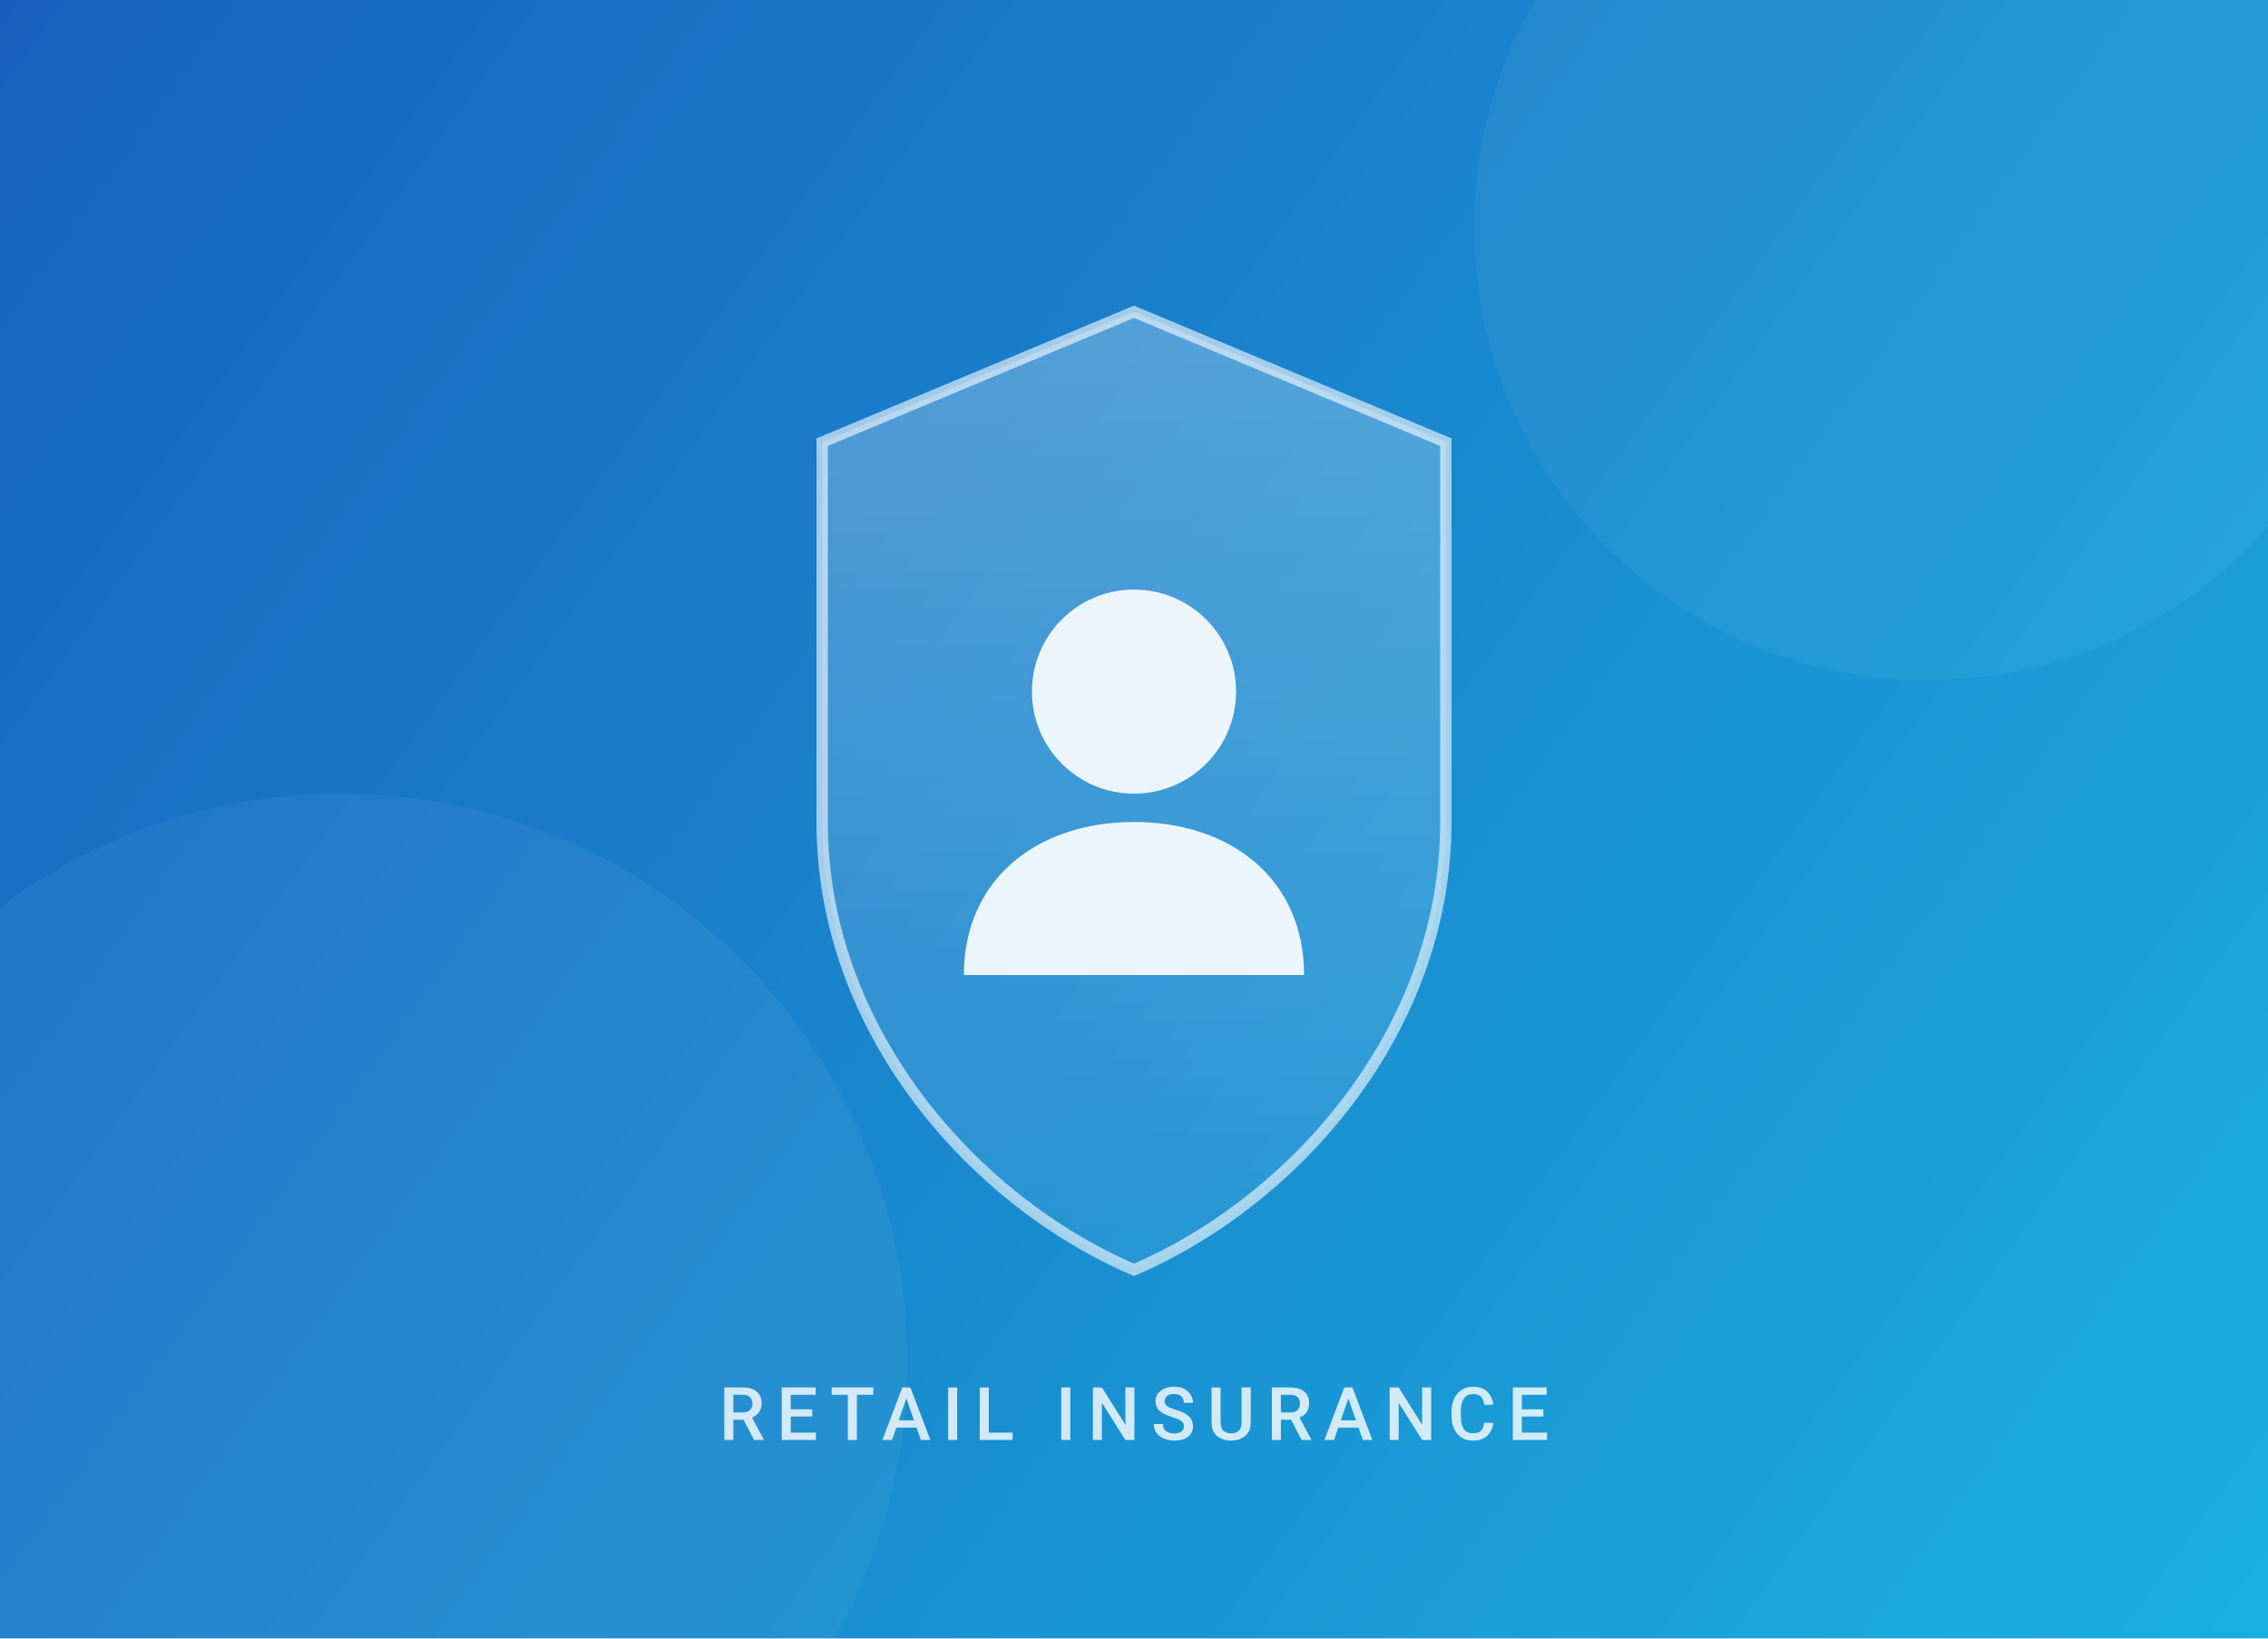
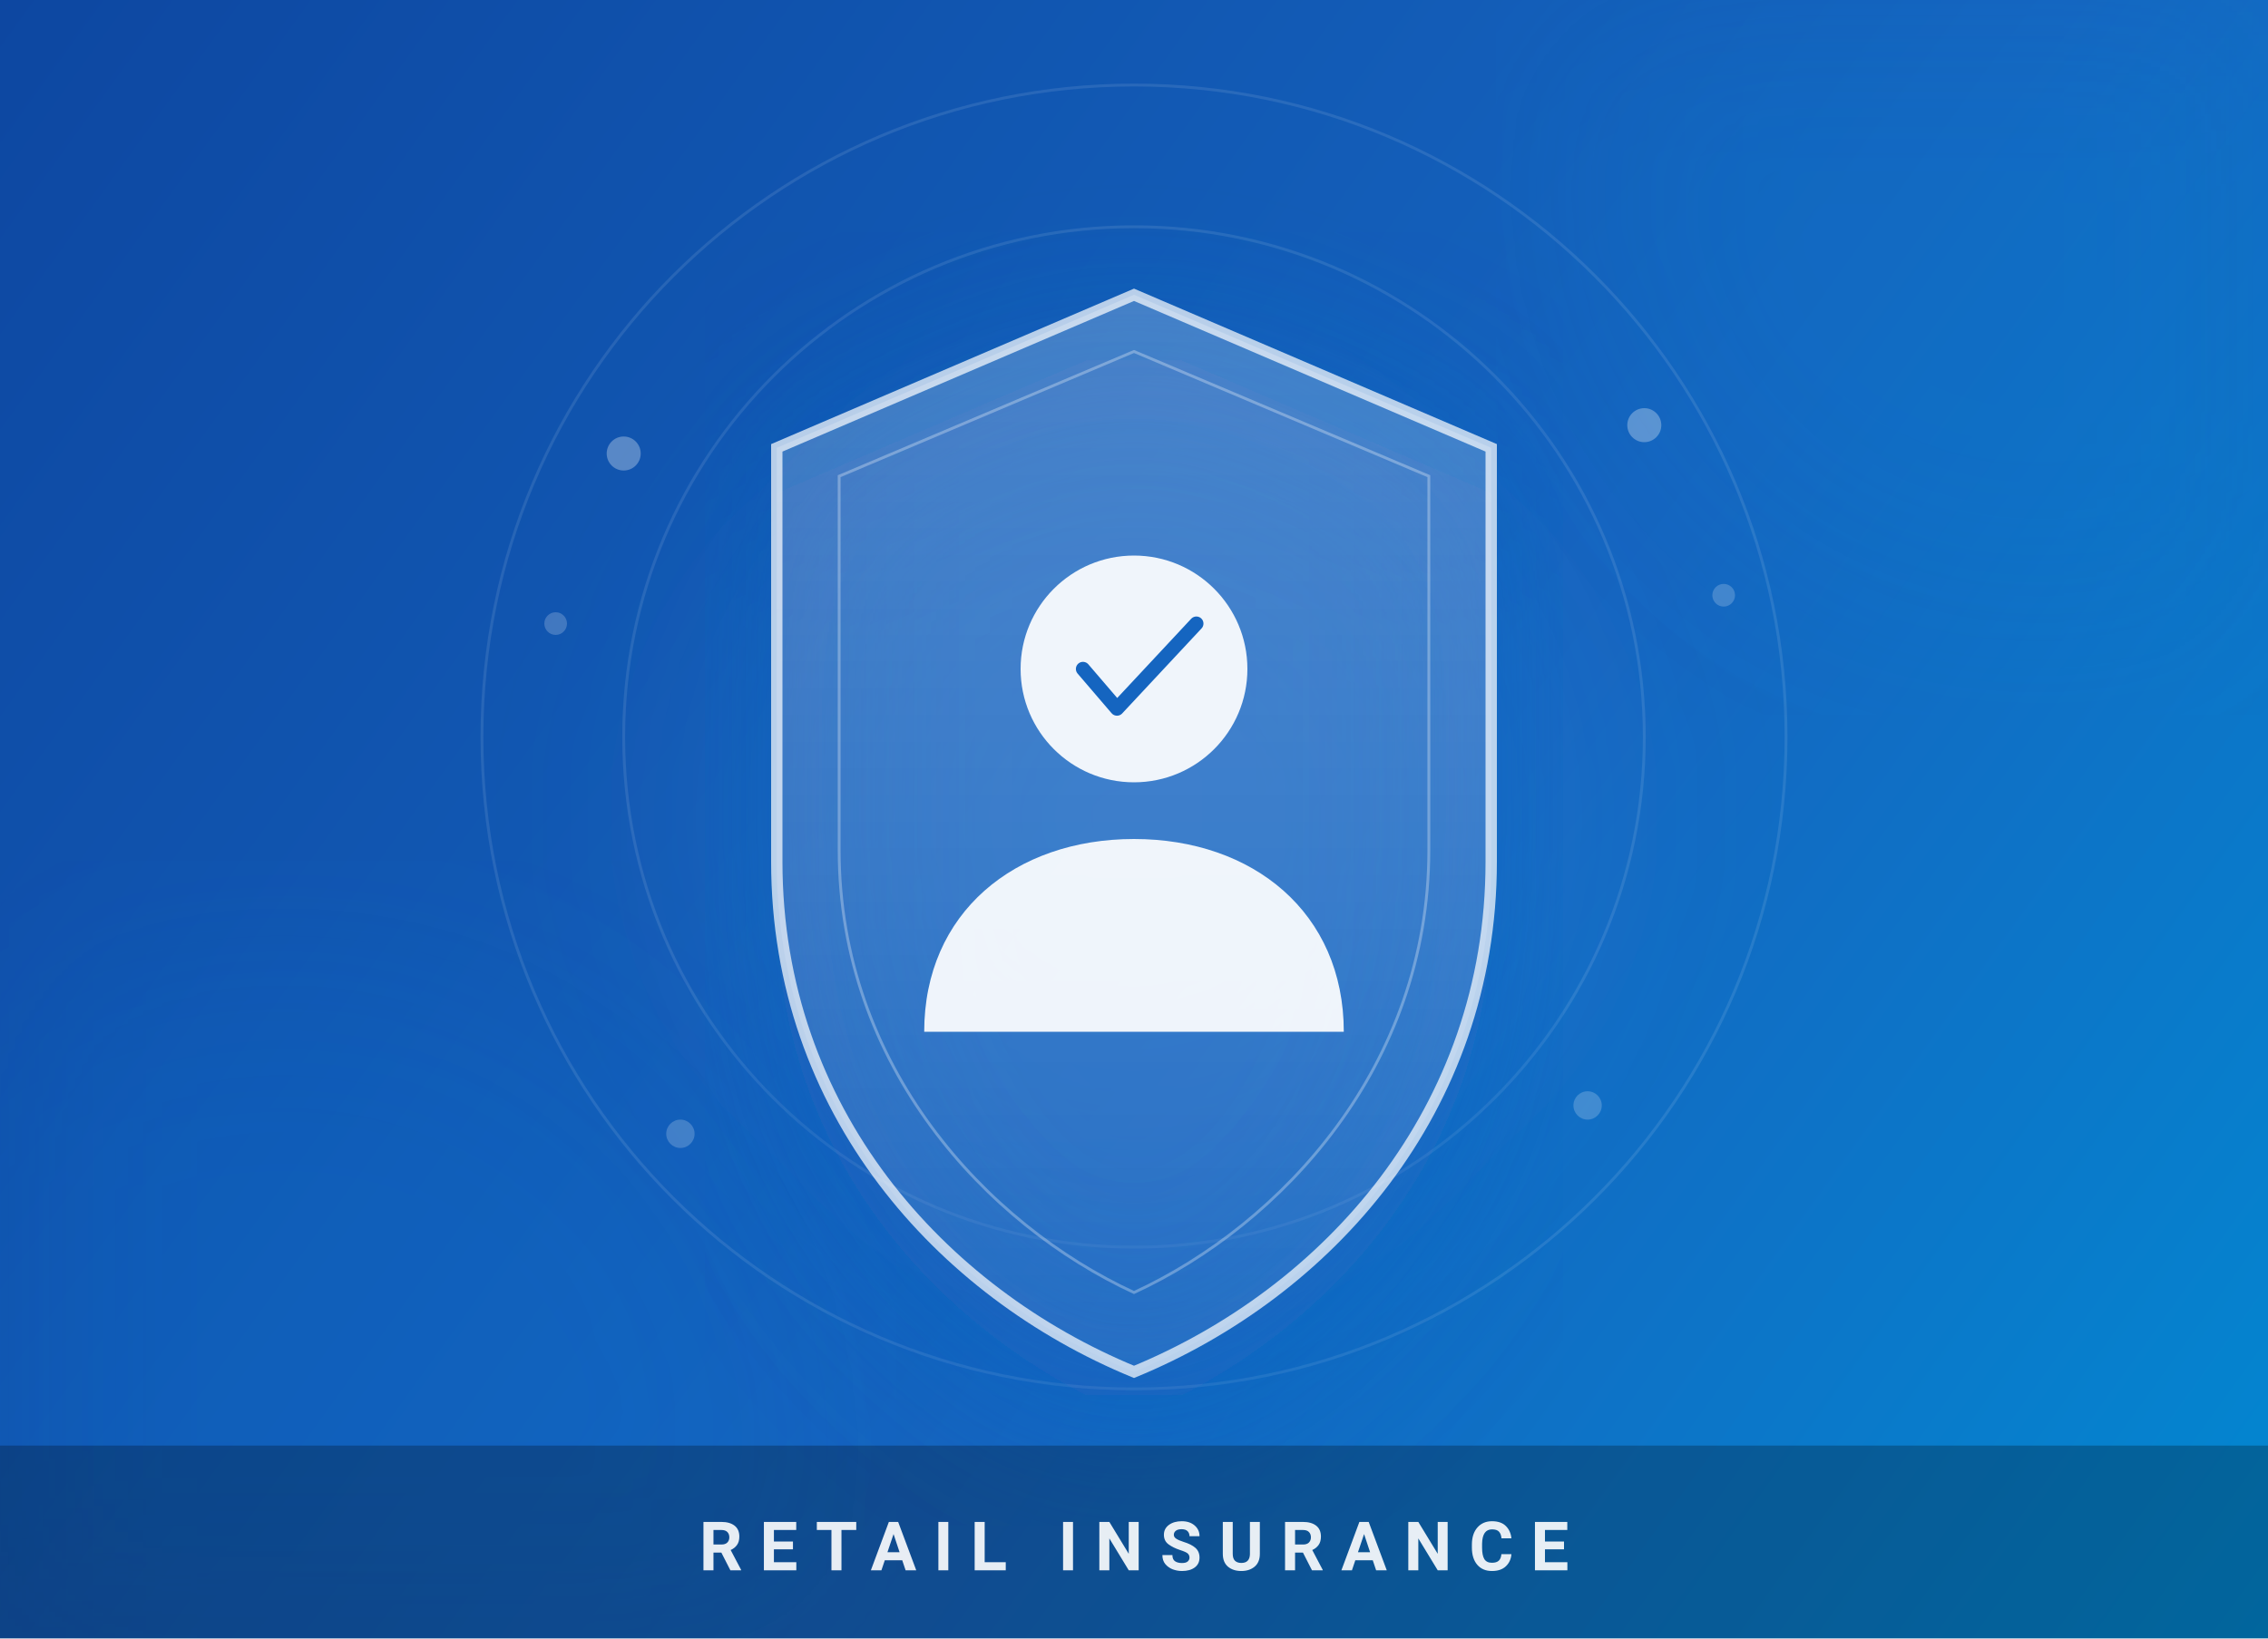
<svg xmlns="http://www.w3.org/2000/svg" viewBox="0 0 400 289" fill="none">
  <defs>
    <linearGradient id="bg" x1="0" y1="0" x2="400" y2="289" gradientUnits="userSpaceOnUse">
-       <stop offset="0%" stop-color="#1860BF" />
-       <stop offset="100%" stop-color="#1AB0DE" />
+       <stop offset="0%" stop-color="#0D47A1" />
+       <stop offset="60%" stop-color="#1565C0" />
+       <stop offset="100%" stop-color="#0288D1" />
    </linearGradient>
-     <linearGradient id="shield" x1="200" y1="60" x2="200" y2="229" gradientUnits="userSpaceOnUse">
-       <stop offset="0%" stop-color="#ffffff" stop-opacity="0.25" />
-       <stop offset="100%" stop-color="#ffffff" stop-opacity="0.05" />
+     <linearGradient id="shieldFill" x1="200" y1="48" x2="200" y2="240" gradientUnits="userSpaceOnUse">
+       <stop offset="0%" stop-color="#FFFFFF" stop-opacity="0.22" />
+       <stop offset="100%" stop-color="#FFFFFF" stop-opacity="0.06" />
    </linearGradient>
+     <linearGradient id="glow" cx="50%" cy="50%" r="50%" fx="50%" fy="50%" gradientUnits="objectBoundingBox">
+       <stop offset="0%" stop-color="#42A5F5" stop-opacity="0.35" />
+       <stop offset="100%" stop-color="#42A5F5" stop-opacity="0" />
+     </linearGradient>
+     <radialGradient id="centerGlow" cx="200" cy="144" r="90" gradientUnits="userSpaceOnUse">
+       <stop offset="0%" stop-color="#64B5F6" stop-opacity="0.3" />
+       <stop offset="100%" stop-color="#64B5F6" stop-opacity="0" />
+     </radialGradient>
+     <filter id="blur1">
+       <feGaussianBlur stdDeviation="18" />
+     </filter>
  </defs>
  <rect width="400" height="289" fill="url(#bg)" />
-   <circle cx="340" cy="40" r="80" fill="white" fill-opacity="0.05" />
-   <circle cx="60" cy="240" r="100" fill="white" fill-opacity="0.05" />
-   <path d="M200 55 L255 78 L255 145 C255 182 228 212 200 224 C172 212 145 182 145 145 L145 78 Z" fill="url(#shield)" stroke="white" stroke-width="2" stroke-opacity="0.6" />
-   <circle cx="200" cy="122" r="18" fill="white" fill-opacity="0.9" />
-   <path d="M170 172 C170 155 183 145 200 145 C217 145 230 155 230 172" fill="white" fill-opacity="0.9" />
-   <text x="200" y="254" text-anchor="middle" font-family="Roboto, sans-serif" font-size="13" fill="white" fill-opacity="0.8" font-weight="500" letter-spacing="2">RETAIL INSURANCE</text>
+   <circle cx="200" cy="130" r="110" fill="url(#centerGlow)" filter="url(#blur1)" />
+   <circle cx="50" cy="260" r="90" fill="#1E88E5" fill-opacity="0.12" filter="url(#blur1)" />
+   <circle cx="360" cy="30" r="80" fill="#0288D1" fill-opacity="0.15" filter="url(#blur1)" />
+   <circle cx="200" cy="130" r="115" stroke="white" stroke-width="0.5" stroke-opacity="0.1" />
+   <circle cx="200" cy="130" r="90" stroke="white" stroke-width="0.5" stroke-opacity="0.1" />
+   <path d="M200 52 L263 79 L263 152 C263 196 234 228 200 242 C166 228 137 196 137 152 L137 79 Z" fill="#1565C0" fill-opacity="0.6" filter="url(#blur1)" transform="translate(0,8)" />
+   <path d="M200 52 L263 79 L263 152 C263 196 234 228 200 242 C166 228 137 196 137 152 L137 79 Z" fill="url(#shieldFill)" stroke="white" stroke-width="2" stroke-opacity="0.7" />
+   <path d="M200 62 L252 84 L252 150 C252 188 226 216 200 228 C174 216 148 188 148 150 L148 84 Z" fill="none" stroke="white" stroke-width="0.5" stroke-opacity="0.3" />
+   <circle cx="200" cy="118" r="20" fill="white" fill-opacity="0.92" />
+   <path d="M163 182 C163 161 179 148 200 148 C221 148 237 161 237 182 Z" fill="white" fill-opacity="0.92" />
+   <path d="M191 118 L197 125 L211 110" stroke="#1565C0" stroke-width="2.5" stroke-linecap="round" stroke-linejoin="round" />
+   <circle cx="110" cy="80" r="3" fill="white" fill-opacity="0.3" />
+   <circle cx="98" cy="110" r="2" fill="white" fill-opacity="0.2" />
+   <circle cx="290" cy="75" r="3" fill="white" fill-opacity="0.3" />
+   <circle cx="304" cy="105" r="2" fill="white" fill-opacity="0.2" />
+   <circle cx="120" cy="200" r="2.5" fill="white" fill-opacity="0.2" />
+   <circle cx="280" cy="195" r="2.5" fill="white" fill-opacity="0.2" />
+   <rect x="0" y="255" width="400" height="34" fill="black" fill-opacity="0.25" />
+   <text x="200" y="277" text-anchor="middle" font-family="Roboto, Arial, sans-serif" font-size="12" fill="white" fill-opacity="0.9" font-weight="600" letter-spacing="3">RETAIL INSURANCE</text>
</svg>
